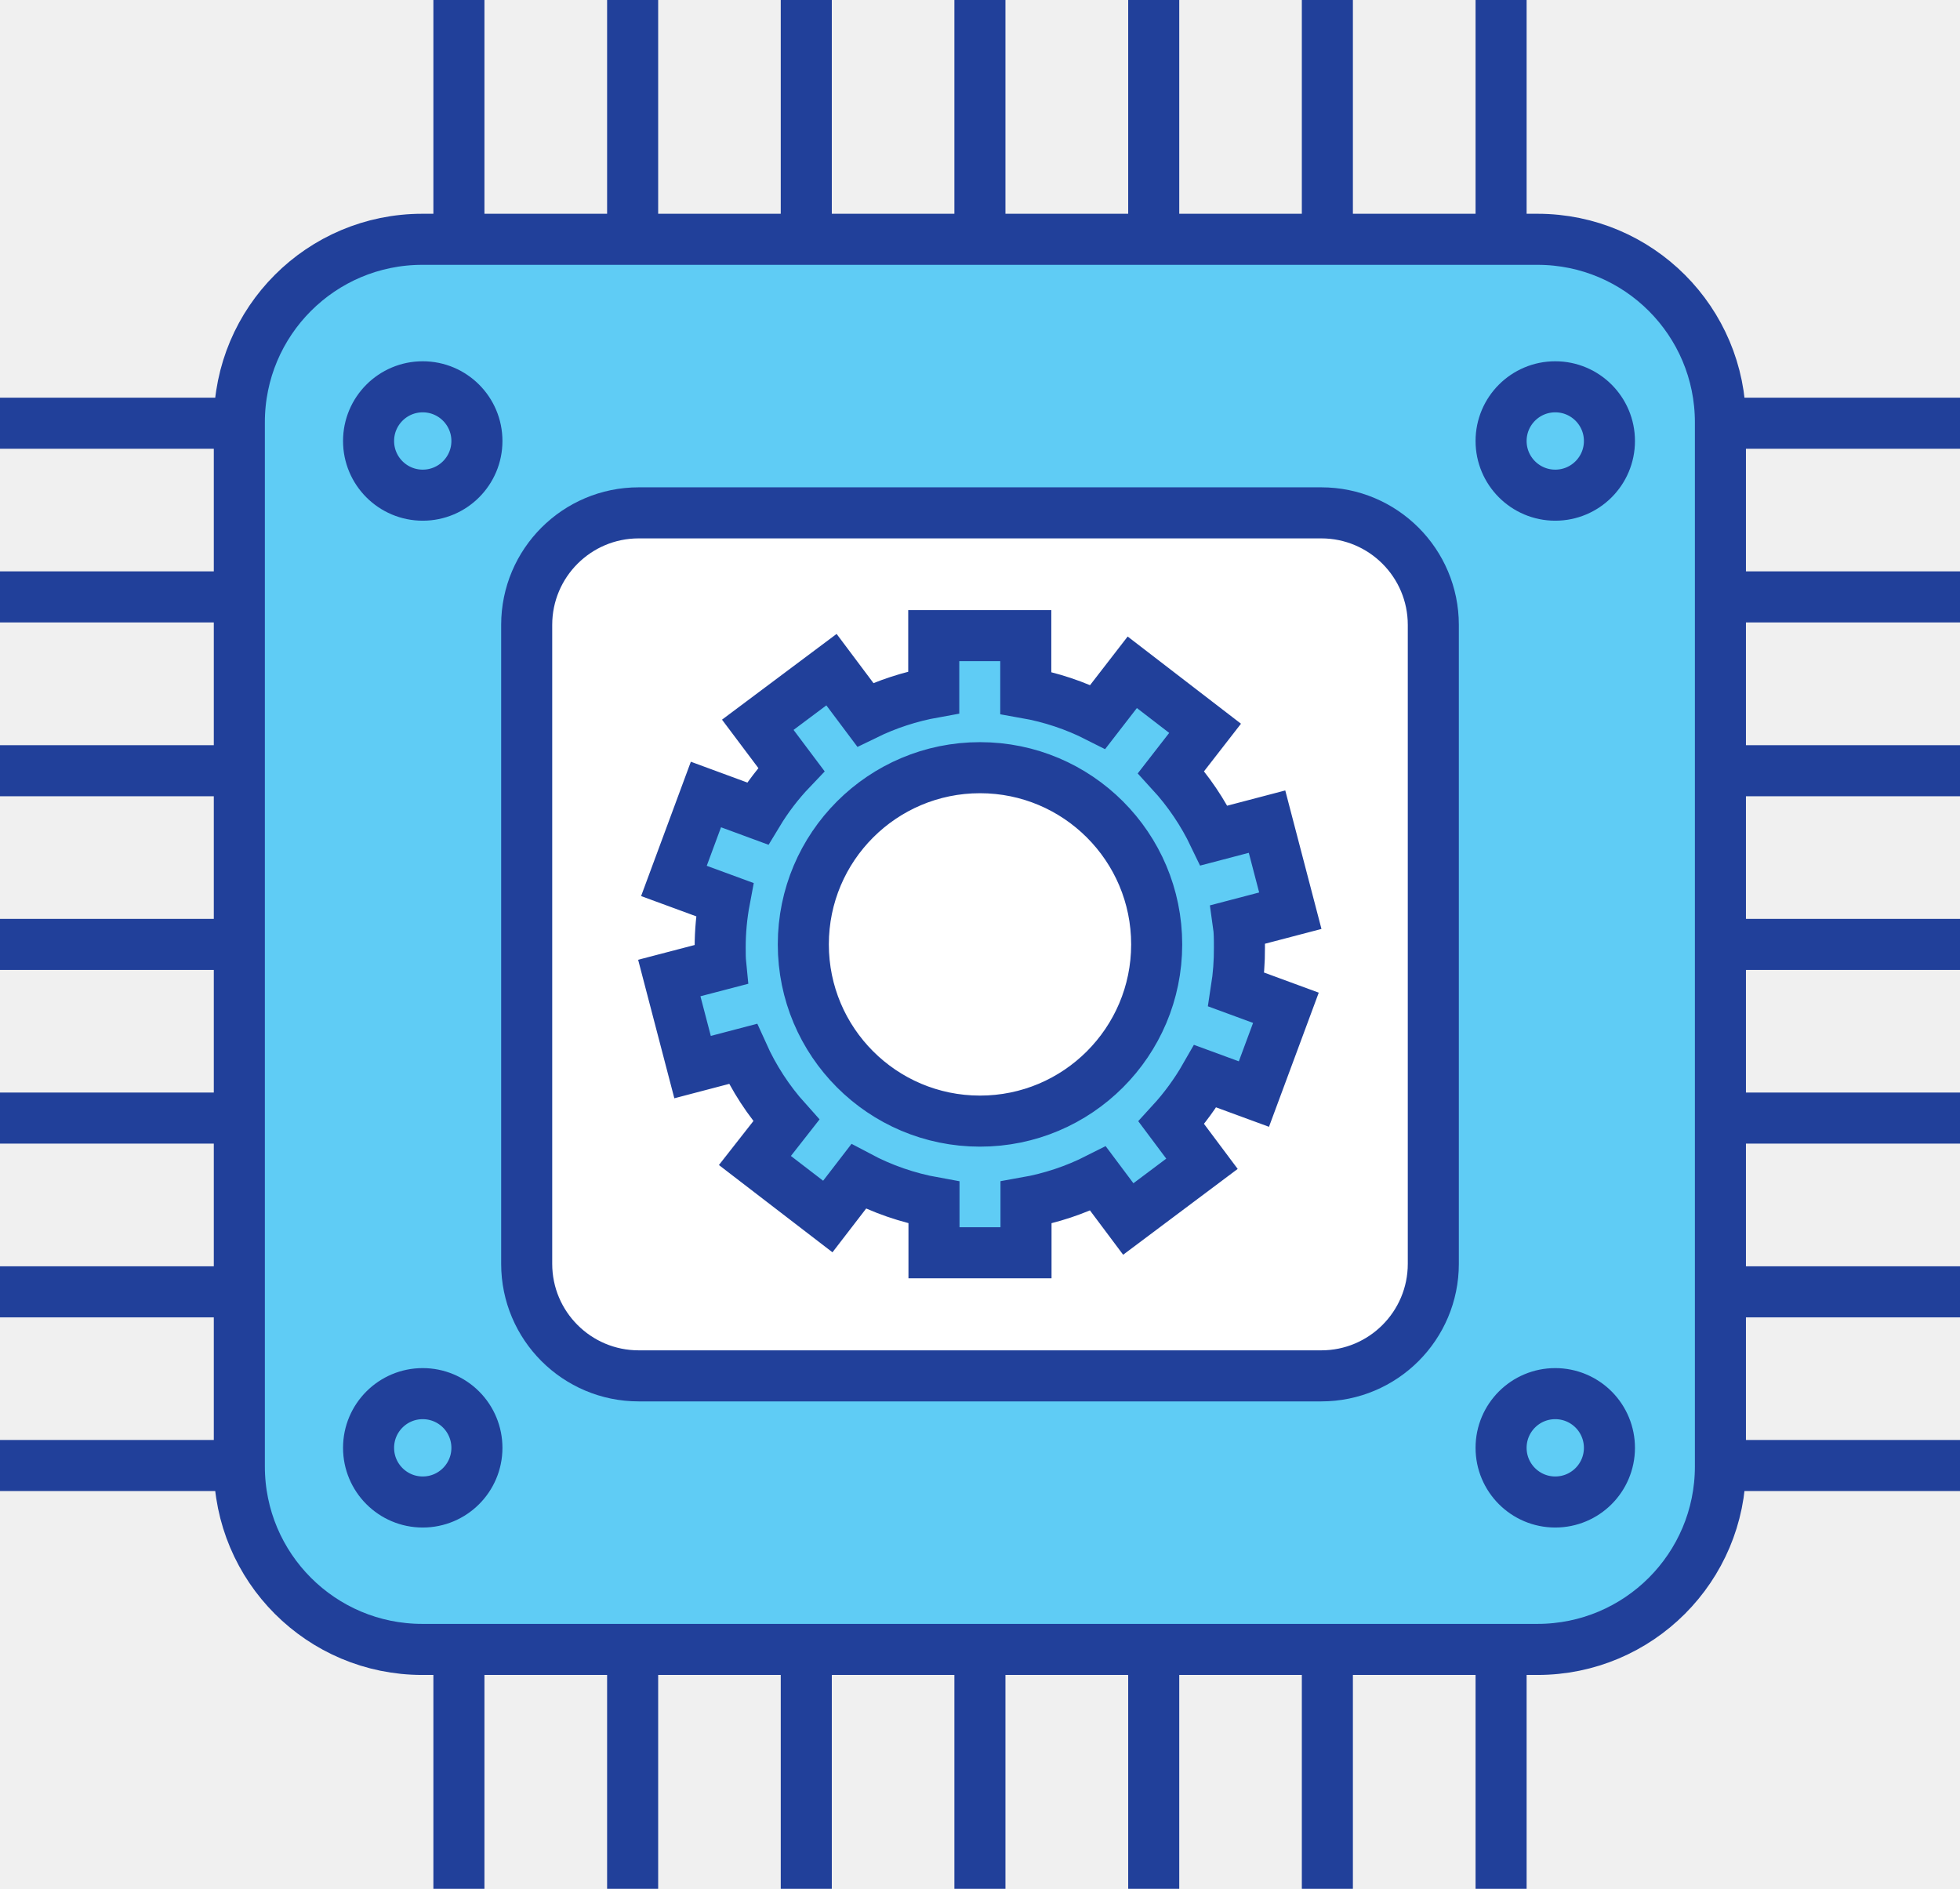
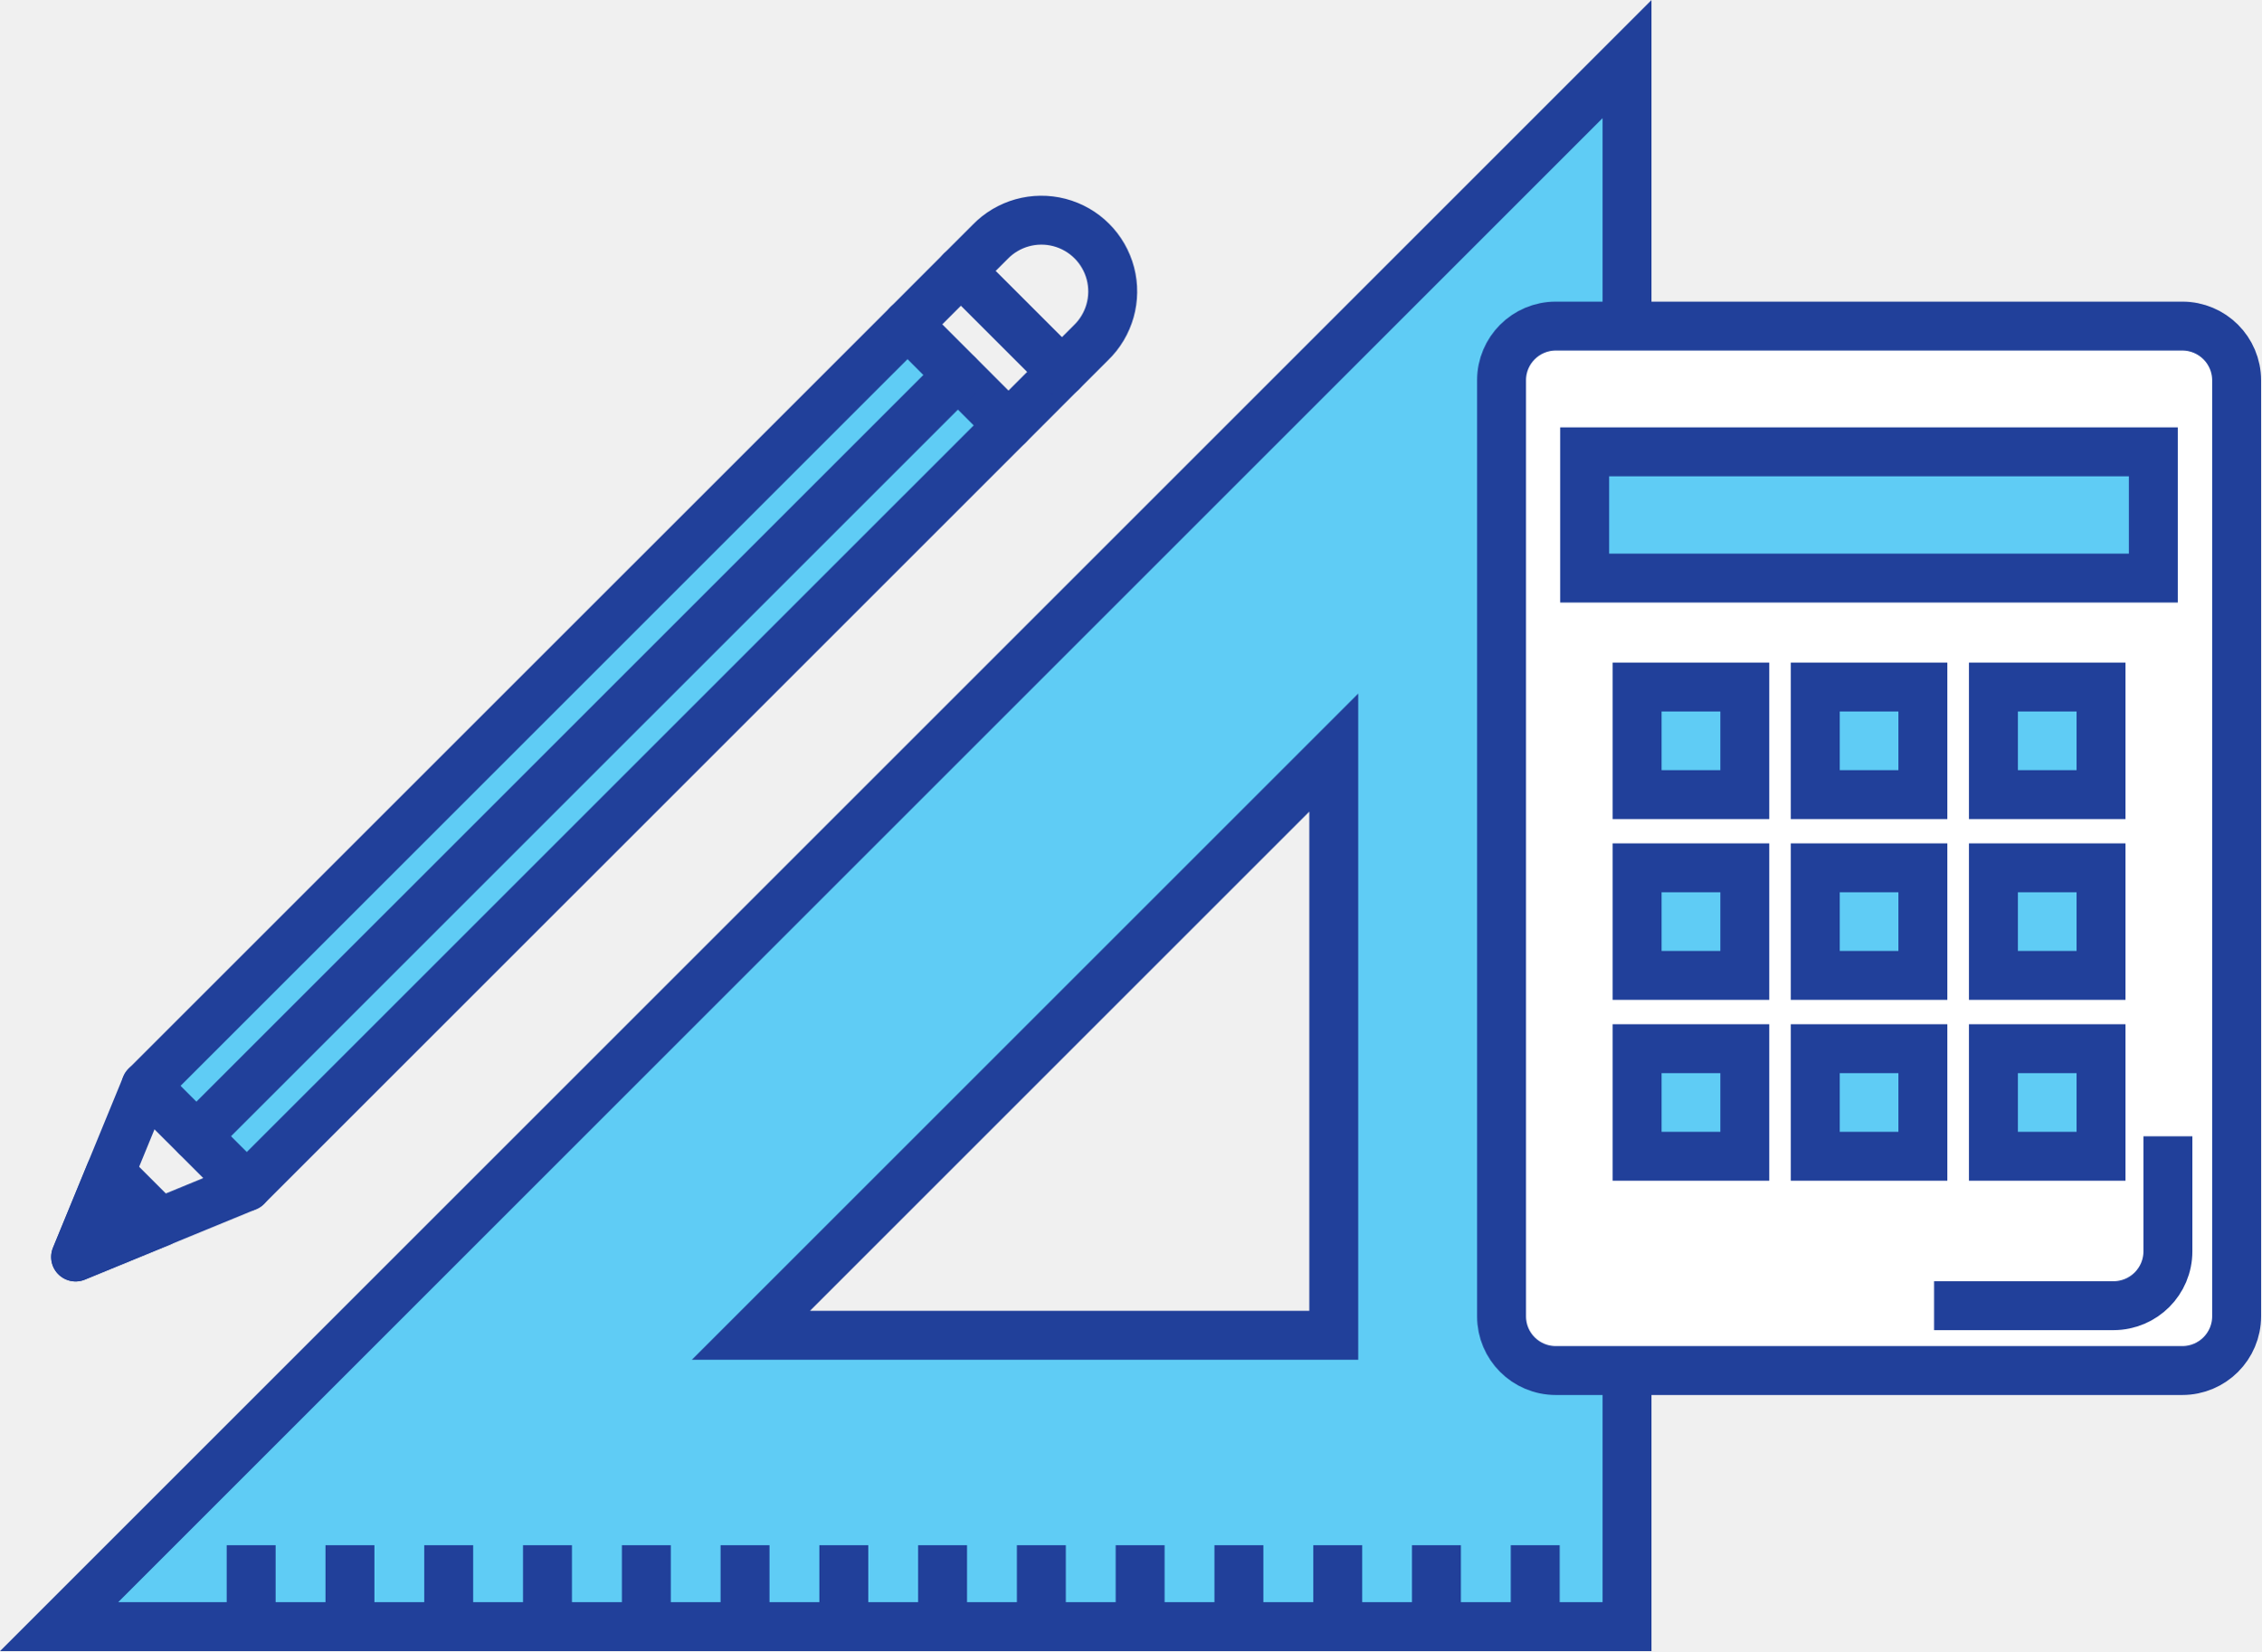
- <svg xmlns="http://www.w3.org/2000/svg" viewBox="0 0 244.94 236">
+ <svg xmlns="http://www.w3.org/2000/svg" viewBox="0 0 294.84 215.36">
  <defs>
-     <style>.cls-1{fill:#5fccf5;}.cls-1,.cls-2,.cls-3{stroke:#21409a;stroke-miterlimit:10;stroke-width:6.38px;}.cls-2{fill:#fff;}.cls-3{fill:none;}</style>
+     <style>.cls-1,.cls-4{fill:#5fccf5;}.cls-1,.cls-2,.cls-3,.cls-4,.cls-5{stroke:#21409a;stroke-width:6.38px;}.cls-1,.cls-2,.cls-3{stroke-miterlimit:10;}.cls-2{fill:#fff;}.cls-3,.cls-5{fill:none;}.cls-4,.cls-5{stroke-linecap:round;stroke-linejoin:round;}</style>
  </defs>
  <g id="Layer_2" data-name="Layer 2">
    <g id="Capa_1" data-name="Capa 1">
-       <path class="cls-1" d="M215,183.22a22.86,22.86,0,0,1-22.87,22.87H52.78a22.86,22.86,0,0,1-22.87-22.87V52.77A22.86,22.86,0,0,1,52.78,29.9H192.16A22.86,22.86,0,0,1,215,52.77Z" />
-       <path class="cls-2" d="M179.12,157.91a14,14,0,0,1-14,14H79.82a14,14,0,0,1-14-14V78.08a14,14,0,0,1,14-14h85.3a14,14,0,0,1,14,14Z" />
-       <path class="cls-1" d="M154.89,118.4c0-1,0-2-.13-2.91l6.49-1.7-2.91-11.13-6.63,1.74a32.55,32.55,0,0,0-5.36-7.93L150.6,91l-9.1-7-4.31,5.57a32.28,32.28,0,0,0-9-3V79.42h-11.5V86.5a32.68,32.68,0,0,0-8.56,2.8l-4.22-5.63-9.21,6.89,4.19,5.58a31.77,31.77,0,0,0-4.21,5.51l-6.46-2.38-4,10.8,6.34,2.33a32.12,32.12,0,0,0-.56,6c0,.71,0,1.42.07,2.12l-6.43,1.68,2.91,11.13,6.29-1.65A32.31,32.31,0,0,0,98.26,140L94.34,145l9.11,7,3.85-5a32.28,32.28,0,0,0,9.42,3.26v6.27h11.5v-6.27a32.34,32.34,0,0,0,9-3l3.78,5.05,9.21-6.9-3.83-5.12a32.53,32.53,0,0,0,4.25-5.82l6.07,2.23,4-10.78-6.2-2.28A32.56,32.56,0,0,0,154.89,118.4Zm-32.43,21.68A22.08,22.08,0,1,1,144.55,118,22.08,22.08,0,0,1,122.46,140.08Z" />
-       <line class="cls-1" x1="57.35" x2="57.35" y2="29.9" />
-       <line class="cls-1" x1="79.06" x2="79.06" y2="29.9" />
-       <line class="cls-1" x1="100.76" x2="100.76" y2="29.9" />
-       <line class="cls-1" x1="122.46" x2="122.46" y2="29.9" />
-       <line class="cls-1" x1="144.18" x2="144.18" y2="29.9" />
-       <line class="cls-1" x1="165.88" x2="165.88" y2="29.9" />
-       <line class="cls-1" x1="187.59" x2="187.59" y2="29.9" />
-       <line class="cls-1" x1="244.94" y1="52.88" x2="215.03" y2="52.88" />
-       <line class="cls-1" x1="244.94" y1="74.58" x2="215.03" y2="74.58" />
-       <line class="cls-1" x1="244.94" y1="96.3" x2="215.03" y2="96.3" />
-       <line class="cls-1" x1="244.94" y1="118" x2="215.03" y2="118" />
-       <line class="cls-1" x1="244.94" y1="139.7" x2="215.03" y2="139.7" />
-       <line class="cls-1" x1="244.94" y1="161.41" x2="215.03" y2="161.41" />
-       <line class="cls-1" x1="244.94" y1="183.11" x2="215.03" y2="183.11" />
-       <line class="cls-1" x1="187.59" y1="236" x2="187.59" y2="206.09" />
-       <line class="cls-1" x1="165.88" y1="236" x2="165.88" y2="206.09" />
-       <line class="cls-1" x1="144.18" y1="236" x2="144.18" y2="206.09" />
-       <line class="cls-1" x1="122.46" y1="236" x2="122.46" y2="206.09" />
-       <line class="cls-1" x1="100.76" y1="236" x2="100.76" y2="206.09" />
-       <line class="cls-1" x1="79.06" y1="236" x2="79.06" y2="206.09" />
-       <line class="cls-1" x1="57.35" y1="236" x2="57.35" y2="206.09" />
-       <line class="cls-1" y1="183.11" x2="29.91" y2="183.11" />
-       <line class="cls-1" y1="161.41" x2="29.91" y2="161.41" />
-       <line class="cls-1" y1="139.7" x2="29.91" y2="139.7" />
-       <line class="cls-1" y1="118" x2="29.91" y2="118" />
-       <line class="cls-1" y1="96.3" x2="29.91" y2="96.3" />
-       <line class="cls-1" y1="74.58" x2="29.91" y2="74.58" />
-       <line class="cls-1" y1="52.88" x2="29.91" y2="52.88" />
-       <path class="cls-3" d="M59.6,55.1a6.77,6.77,0,1,1-6.77-6.77A6.77,6.77,0,0,1,59.6,55.1Z" />
-       <path class="cls-3" d="M59.6,180.91a6.77,6.77,0,1,1-6.77-6.78A6.77,6.77,0,0,1,59.6,180.91Z" />
-       <path class="cls-3" d="M201.13,55.1a6.77,6.77,0,1,1-6.77-6.77A6.77,6.77,0,0,1,201.13,55.1Z" />
-       <path class="cls-3" d="M201.13,180.91a6.77,6.77,0,1,1-6.77-6.78A6.77,6.77,0,0,1,201.13,180.91Z" />
+       <path class="cls-1" d="M7.71,212.16H212.16V7.71Zm166.21-38h-76l76-76Z" />
+       <line class="cls-1" x1="32.75" y1="201.54" x2="32.75" y2="212.16" />
+       <line class="cls-1" x1="45.63" y1="201.54" x2="45.63" y2="212.16" />
+       <line class="cls-1" x1="58.51" y1="201.54" x2="58.51" y2="212.16" />
+       <line class="cls-1" x1="71.39" y1="201.54" x2="71.39" y2="212.16" />
+       <line class="cls-1" x1="84.28" y1="201.54" x2="84.28" y2="212.16" />
+       <line class="cls-1" x1="97.15" y1="201.54" x2="97.15" y2="212.16" />
+       <line class="cls-1" x1="110.03" y1="201.54" x2="110.03" y2="212.16" />
+       <line class="cls-1" x1="122.91" y1="201.54" x2="122.91" y2="212.16" />
+       <line class="cls-1" x1="135.79" y1="201.54" x2="135.79" y2="212.16" />
+       <line class="cls-1" x1="148.67" y1="201.54" x2="148.67" y2="212.16" />
+       <line class="cls-1" x1="161.55" y1="201.54" x2="161.55" y2="212.16" />
+       <line class="cls-1" x1="174.44" y1="201.54" x2="174.44" y2="212.16" />
+       <line class="cls-1" x1="187.31" y1="201.54" x2="187.31" y2="212.16" />
+       <line class="cls-1" x1="200.19" y1="201.54" x2="200.19" y2="212.16" />
+       <path class="cls-2" d="M202.87,42.53h81.7a7.08,7.08,0,0,1,7.08,7.08V171.68a7.08,7.08,0,0,1-7.08,7.08h-81.7a7.07,7.07,0,0,1-7.07-7.07V49.6A7.07,7.07,0,0,1,202.87,42.53Z" />
+       <rect class="cls-1" x="206.64" y="58.93" width="74.15" height="16.47" />
+       <rect class="cls-1" x="213.48" y="89.61" width="14.04" height="14.03" />
+       <rect class="cls-1" x="236.71" y="89.61" width="14.03" height="14.03" />
+       <rect class="cls-1" x="259.94" y="89.61" width="14.03" height="14.03" />
+       <rect class="cls-1" x="213.48" y="113.19" width="14.04" height="14.03" />
+       <rect class="cls-1" x="236.71" y="113.19" width="14.03" height="14.03" />
+       <rect class="cls-1" x="259.94" y="113.19" width="14.03" height="14.03" />
+       <rect class="cls-1" x="213.48" y="136.78" width="14.04" height="14.03" />
+       <rect class="cls-1" x="236.71" y="136.78" width="14.03" height="14.03" />
+       <rect class="cls-1" x="259.94" y="136.78" width="14.03" height="14.03" />
+       <path class="cls-3" d="M282.69,148.21v15a7.09,7.09,0,0,1-7.08,7.09H252.2" />
+       <polygon class="cls-4" points="32.17 154.78 19.02 141.64 118.35 42.32 131.49 55.47 32.17 154.78" />
+       <polygon class="cls-5" points="131.49 55.47 118.35 42.32 125.31 35.35 138.46 48.49 131.49 55.47" />
+       <path class="cls-5" d="M138.46,48.5l3.79-3.79A9.3,9.3,0,1,0,129.1,31.56l-3.79,3.79Z" />
+       <polygon class="cls-5" points="19.02 141.64 32.17 154.78 9.86 163.95 19.02 141.64" />
+       <polygon class="cls-5" points="14.39 152.94 9.86 163.95 20.88 159.43 14.39 152.94" />
+       <line class="cls-5" x1="124.92" y1="48.9" x2="25.6" y2="148.21" />
    </g>
  </g>
</svg>
